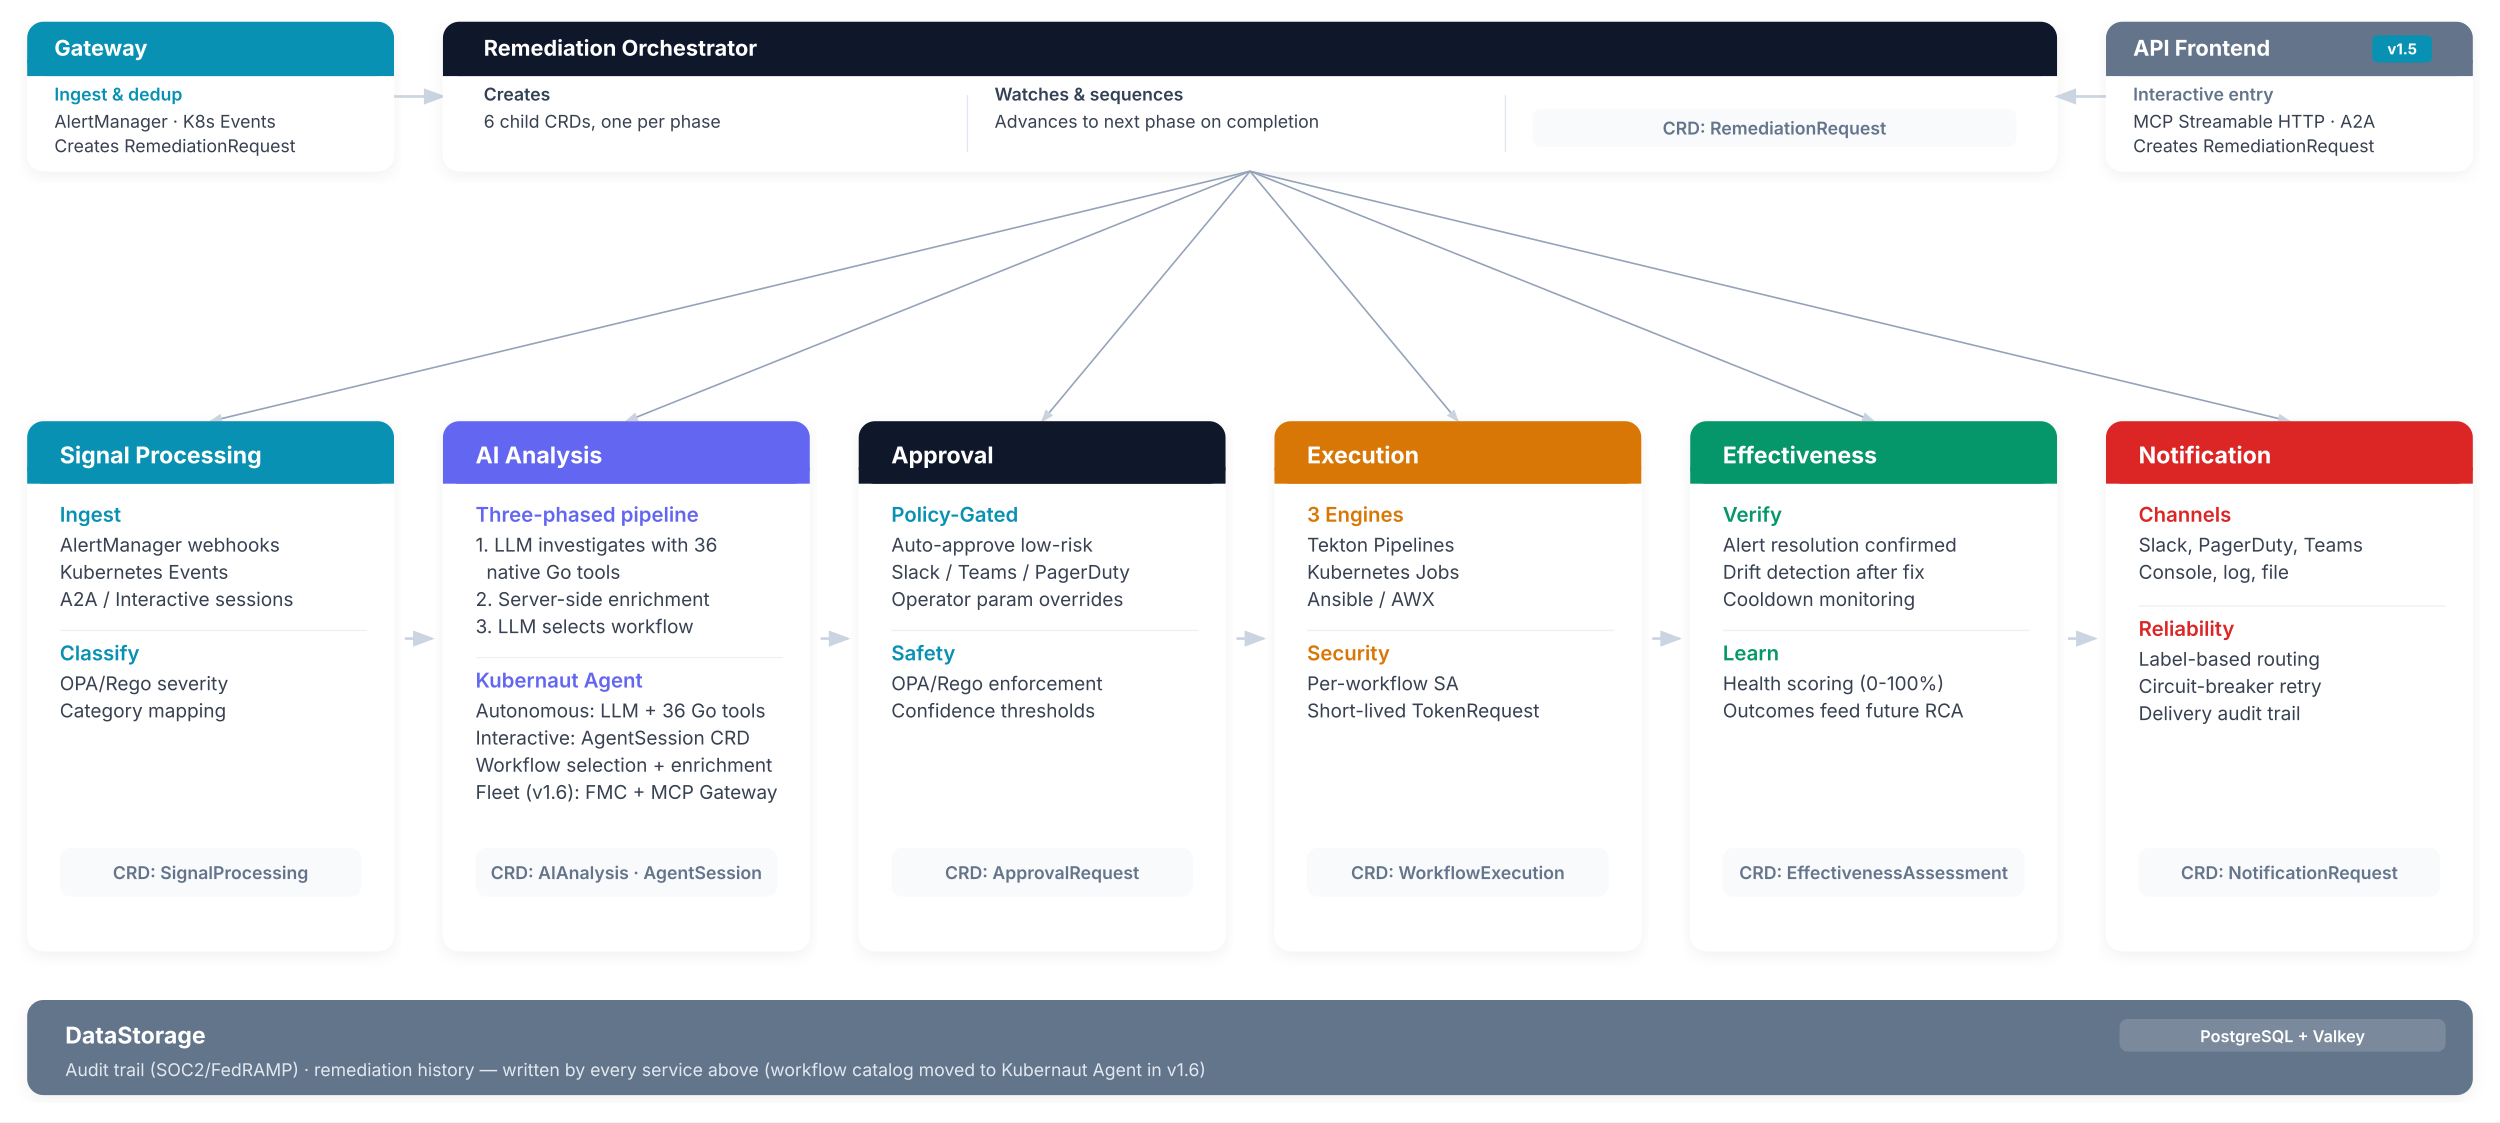
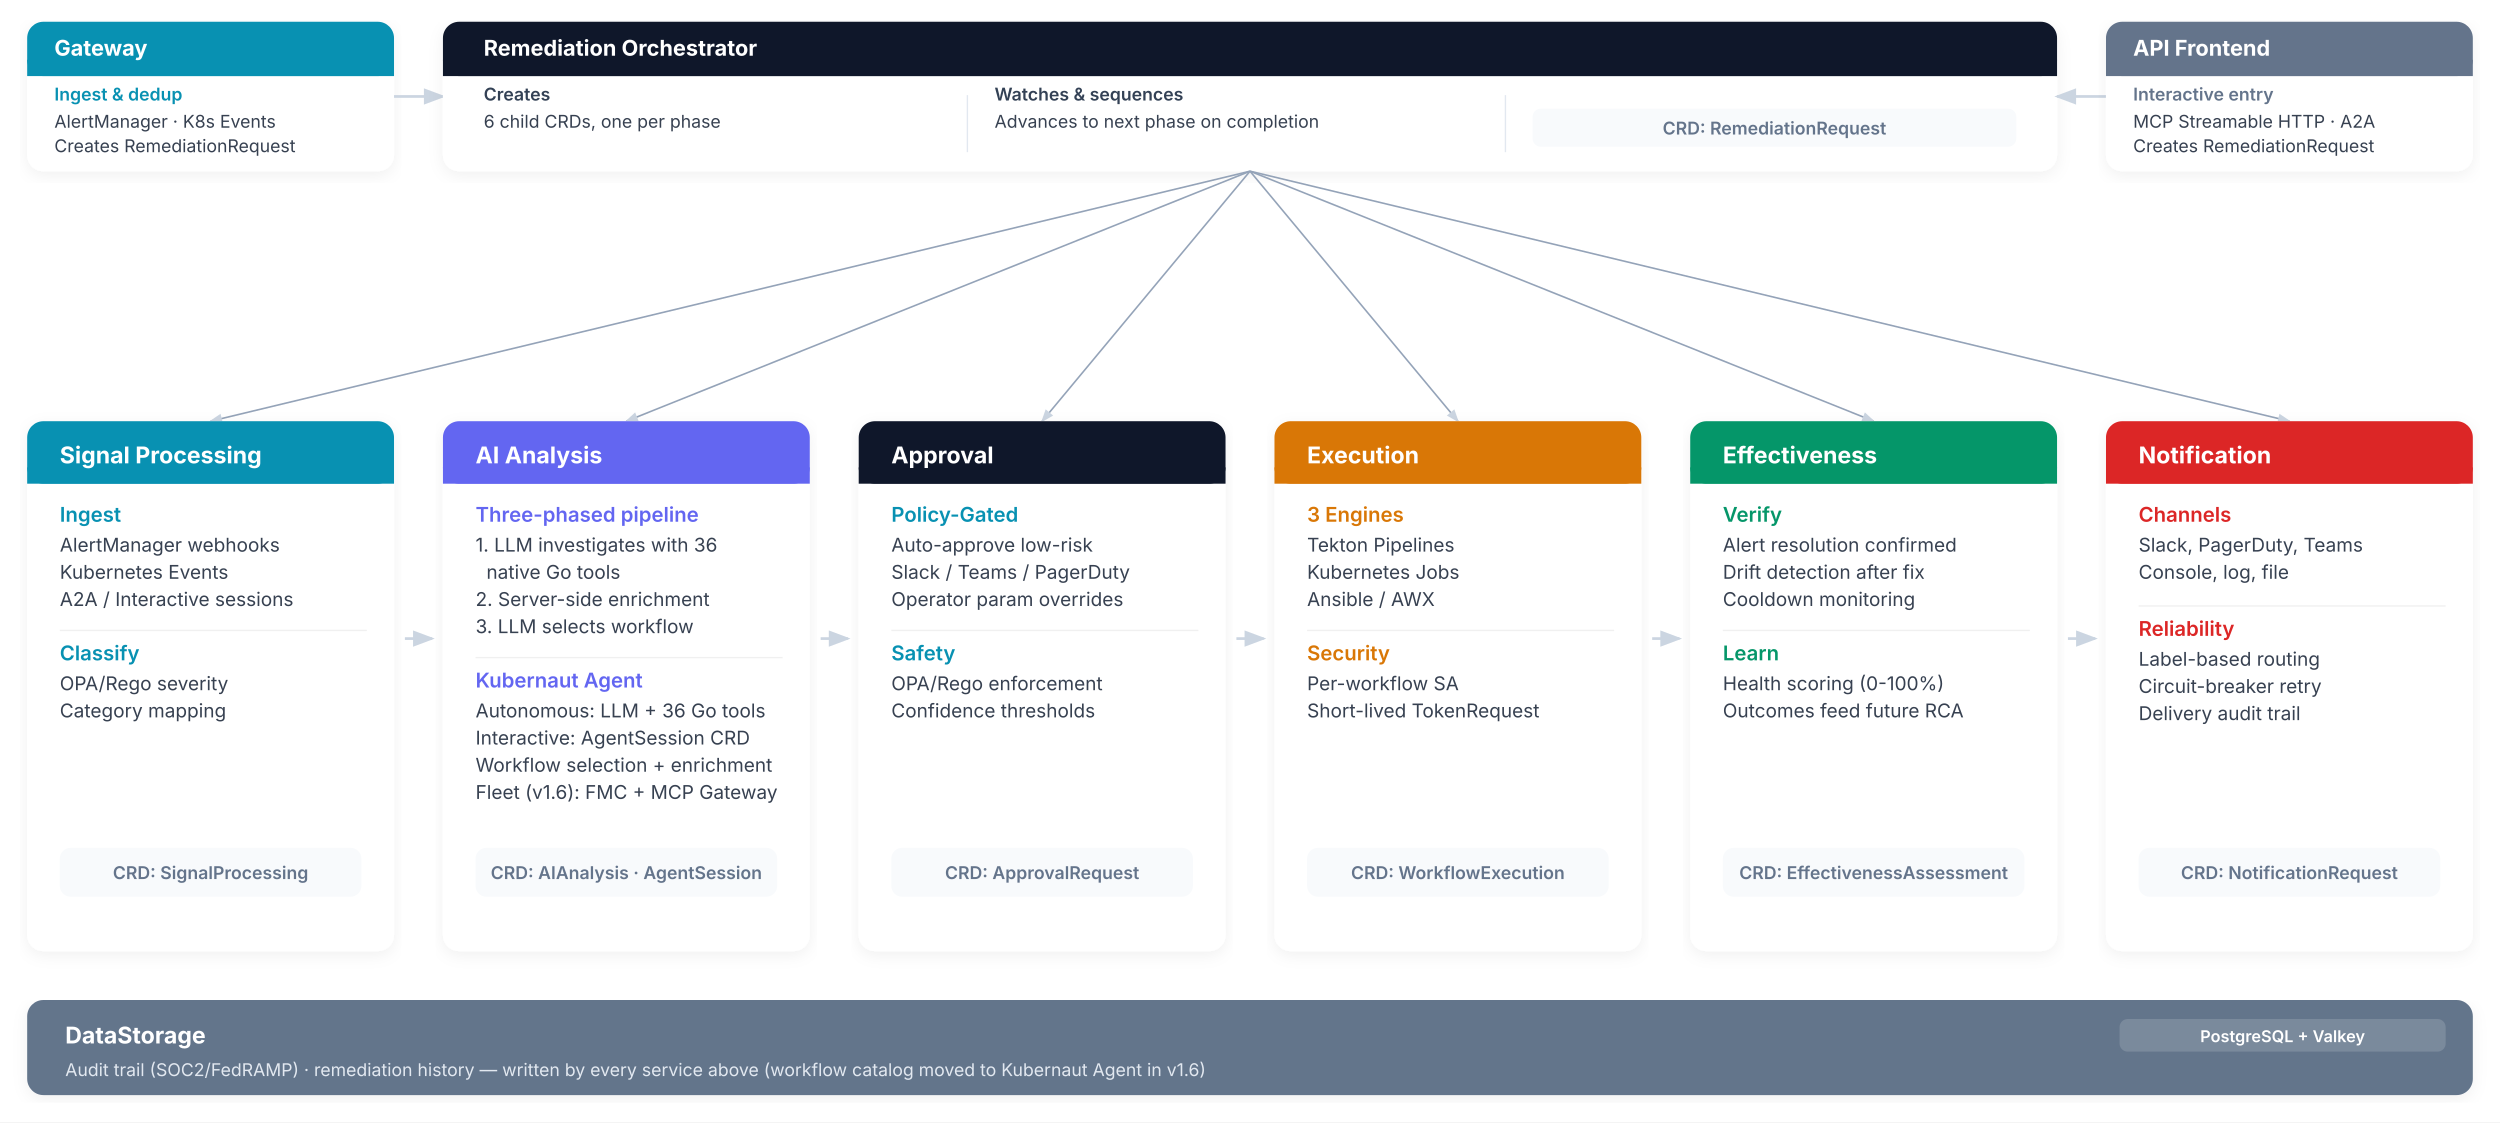
<svg xmlns="http://www.w3.org/2000/svg" viewBox="0 0 1840 826" font-family="Inter, -apple-system, BlinkMacSystemFont, 'Segoe UI', sans-serif">
  <defs>
    <filter id="sh" x="-2%" y="-4%" width="104%" height="112%">
      <feDropShadow dx="0" dy="3" stdDeviation="6" flood-color="#000" flood-opacity="0.06" />
    </filter>
    <marker id="ar" markerWidth="8" markerHeight="6" refX="7" refY="3" orient="auto">
      <polygon points="0,0 8,3 0,6" fill="#CBD5E1" />
    </marker>
  </defs>
  <rect x="0" y="0" width="1840" height="826" fill="white" />
  <g class="phase-card" data-tab="0">
    <g filter="url(#sh)">
      <rect x="20" y="16" width="270" height="110" rx="12" fill="white" />
    </g>
    <rect x="20" y="16" width="270" height="40" rx="12" fill="#0891B2" />
    <rect x="20" y="44" width="270" height="12" fill="#0891B2" />
    <text x="40" y="41" font-size="16px" font-weight="700" fill="white">Gateway</text>
    <text x="40" y="74" font-size="13px" font-weight="600" fill="#0891B2">Ingest &amp; dedup</text>
    <text x="40" y="94" font-size="13px" fill="#374151">AlertManager · K8s Events</text>
    <text x="40" y="112" font-size="13px" fill="#374151">Creates RemediationRequest</text>
    <rect x="20" y="130" width="270" height="4" rx="2" fill="transparent" class="phase-indicator" data-color="#0891B2" />
    <rect x="20" y="16" width="270" height="110" rx="12" fill="transparent" style="cursor:pointer" />
  </g>
  <line x1="290" y1="71" x2="326" y2="71" stroke="#CBD5E1" stroke-width="2" marker-end="url(#ar)" />
  <g class="phase-card" data-tab="1">
    <g filter="url(#sh)">
      <rect x="326" y="16" width="1188" height="110" rx="12" fill="white" />
    </g>
    <rect x="326" y="16" width="1188" height="40" rx="12" fill="#0F172A" />
    <rect x="326" y="44" width="1188" height="12" fill="#0F172A" />
    <text x="356" y="41" font-size="16px" font-weight="700" fill="white">Remediation Orchestrator</text>
    <text x="356" y="74" font-size="13px" font-weight="600" fill="#334155">Creates</text>
    <text x="356" y="94" font-size="13px" fill="#374151">6 child CRDs, one per phase</text>
    <line x1="712" y1="70" x2="712" y2="112" stroke="#E2E8F0" stroke-width="1" />
    <text x="732" y="74" font-size="13px" font-weight="600" fill="#334155">Watches &amp; sequences</text>
    <text x="732" y="94" font-size="13px" fill="#374151">Advances to next phase on completion</text>
    <line x1="1108" y1="70" x2="1108" y2="112" stroke="#E2E8F0" stroke-width="1" />
    <rect x="1128" y="80" width="356" height="28" rx="6" fill="#F8FAFC" />
    <text x="1306" y="99" text-anchor="middle" font-size="13px" font-weight="600" fill="#64748B">CRD: RemediationRequest</text>
    <rect x="326" y="130" width="1188" height="4" rx="2" fill="transparent" class="phase-indicator" data-color="#0F172A" />
    <rect x="326" y="16" width="1188" height="110" rx="12" fill="transparent" style="cursor:pointer" />
  </g>
  <line x1="1550" y1="71" x2="1514" y2="71" stroke="#CBD5E1" stroke-width="2" marker-end="url(#ar)" />
  <g class="phase-card" data-tab="8">
    <g filter="url(#sh)">
      <rect x="1550" y="16" width="270" height="110" rx="12" fill="white" />
    </g>
    <rect x="1550" y="16" width="270" height="40" rx="12" fill="#64748B" />
    <rect x="1550" y="44" width="270" height="12" fill="#64748B" />
    <text x="1570" y="41" font-size="16px" font-weight="700" fill="white">API Frontend</text>
-     <rect x="1746" y="26" width="44" height="20" rx="4" fill="#0891B2" />
-     <text x="1768" y="40" text-anchor="middle" font-size="11px" font-weight="700" fill="white">v1.5</text>
    <text x="1570" y="74" font-size="13px" font-weight="600" fill="#64748B">Interactive entry</text>
    <text x="1570" y="94" font-size="13px" fill="#374151">MCP Streamable HTTP · A2A</text>
    <text x="1570" y="112" font-size="13px" fill="#374151">Creates RemediationRequest</text>
    <rect x="1550" y="130" width="270" height="4" rx="2" fill="transparent" class="phase-indicator" data-color="#64748B" />
    <rect x="1550" y="16" width="270" height="110" rx="12" fill="transparent" style="cursor:pointer" />
  </g>
  <line x1="920" y1="126" x2="155" y2="310" stroke="#94A3B8" stroke-width="1.2" marker-end="url(#ar)" />
  <line x1="920" y1="126" x2="461" y2="310" stroke="#94A3B8" stroke-width="1.2" marker-end="url(#ar)" />
  <line x1="920" y1="126" x2="767" y2="310" stroke="#94A3B8" stroke-width="1.2" marker-end="url(#ar)" />
  <line x1="920" y1="126" x2="1073" y2="310" stroke="#94A3B8" stroke-width="1.2" marker-end="url(#ar)" />
  <line x1="920" y1="126" x2="1379" y2="310" stroke="#94A3B8" stroke-width="1.2" marker-end="url(#ar)" />
  <line x1="920" y1="126" x2="1685" y2="310" stroke="#94A3B8" stroke-width="1.2" marker-end="url(#ar)" />
  <g class="phase-card" data-tab="2">
    <g filter="url(#sh)">
      <rect x="20" y="310" width="270" height="390" rx="12" fill="white" />
    </g>
    <rect x="20" y="310" width="270" height="46" rx="12" fill="#0891B2" />
    <rect x="20" y="344" width="270" height="12" fill="#0891B2" />
    <text x="44" y="341" font-size="17px" font-weight="700" fill="white">Signal Processing</text>
    <text x="44" y="384" font-size="15px" font-weight="600" fill="#0891B2">Ingest</text>
    <text x="44" y="406" font-size="14px" fill="#374151">AlertManager webhooks</text>
    <text x="44" y="426" font-size="14px" fill="#374151">Kubernetes Events</text>
    <text x="44" y="446" font-size="14px" fill="#374151">A2A / Interactive sessions</text>
    <line x1="44" y1="464" x2="270" y2="464" stroke="#F0F0F0" stroke-width="1" />
    <text x="44" y="486" font-size="15px" font-weight="600" fill="#0891B2">Classify</text>
    <text x="44" y="508" font-size="14px" fill="#374151">OPA/Rego severity</text>
    <text x="44" y="528" font-size="14px" fill="#374151">Category mapping</text>
    <rect x="44" y="624" width="222" height="36" rx="8" fill="#F8FAFC" />
    <text x="155" y="647" text-anchor="middle" font-size="13px" font-weight="600" fill="#64748B">CRD: SignalProcessing</text>
    <rect x="20" y="704" width="270" height="4" rx="2" fill="transparent" class="phase-indicator" data-color="#0891B2" />
    <rect x="20" y="310" width="270" height="390" rx="12" fill="transparent" style="cursor:pointer" />
  </g>
  <line x1="298" y1="470" x2="318" y2="470" stroke="#CBD5E1" stroke-width="2" marker-end="url(#ar)" />
  <g class="phase-card" data-tab="3">
    <g filter="url(#sh)">
      <rect x="326" y="310" width="270" height="390" rx="12" fill="white" />
    </g>
    <rect x="326" y="310" width="270" height="46" rx="12" fill="#6366F1" />
    <rect x="326" y="344" width="270" height="12" fill="#6366F1" />
    <text x="350" y="341" font-size="17px" font-weight="700" fill="white">AI Analysis</text>
    <text x="350" y="384" font-size="15px" font-weight="600" fill="#6366F1">Three-phased pipeline</text>
    <text x="350" y="406" font-size="14px" fill="#374151">1. LLM investigates with 36</text>
    <text x="358" y="426" font-size="14px" fill="#374151">native Go tools</text>
    <text x="350" y="446" font-size="14px" fill="#374151">2. Server-side enrichment</text>
    <text x="350" y="466" font-size="14px" fill="#374151">3. LLM selects workflow</text>
    <line x1="350" y1="484" x2="576" y2="484" stroke="#F0F0F0" stroke-width="1" />
    <text x="350" y="506" font-size="15px" font-weight="600" fill="#6366F1">Kubernaut Agent</text>
    <text x="350" y="528" font-size="14px" fill="#374151">Autonomous: LLM + 36 Go tools</text>
    <text x="350" y="548" font-size="14px" fill="#374151">Interactive: AgentSession CRD</text>
    <text x="350" y="568" font-size="14px" fill="#374151">Workflow selection + enrichment</text>
    <text x="350" y="588" font-size="14px" fill="#374151">Fleet (v1.6): FMC + MCP Gateway</text>
    <rect x="350" y="624" width="222" height="36" rx="8" fill="#F8FAFC" />
    <text x="461" y="647" text-anchor="middle" font-size="13px" font-weight="600" fill="#64748B">CRD: AIAnalysis · AgentSession</text>
    <rect x="326" y="704" width="270" height="4" rx="2" fill="transparent" class="phase-indicator" data-color="#6366F1" />
    <rect x="326" y="310" width="270" height="390" rx="12" fill="transparent" style="cursor:pointer" />
  </g>
  <line x1="604" y1="470" x2="624" y2="470" stroke="#CBD5E1" stroke-width="2" marker-end="url(#ar)" />
  <g class="phase-card" data-tab="4">
    <g filter="url(#sh)">
      <rect x="632" y="310" width="270" height="390" rx="12" fill="white" />
    </g>
    <rect x="632" y="310" width="270" height="46" rx="12" fill="#0F172A" />
    <rect x="632" y="344" width="270" height="12" fill="#0F172A" />
    <text x="656" y="341" font-size="17px" font-weight="700" fill="white">Approval</text>
    <text x="656" y="384" font-size="15px" font-weight="600" fill="#0891B2">Policy-Gated</text>
    <text x="656" y="406" font-size="14px" fill="#374151">Auto-approve low-risk</text>
    <text x="656" y="426" font-size="14px" fill="#374151">Slack / Teams / PagerDuty</text>
    <text x="656" y="446" font-size="14px" fill="#374151">Operator param overrides</text>
    <line x1="656" y1="464" x2="882" y2="464" stroke="#F0F0F0" stroke-width="1" />
    <text x="656" y="486" font-size="15px" font-weight="600" fill="#0891B2">Safety</text>
    <text x="656" y="508" font-size="14px" fill="#374151">OPA/Rego enforcement</text>
    <text x="656" y="528" font-size="14px" fill="#374151">Confidence thresholds</text>
    <rect x="656" y="624" width="222" height="36" rx="8" fill="#F8FAFC" />
    <text x="767" y="647" text-anchor="middle" font-size="13px" font-weight="600" fill="#64748B">CRD: ApprovalRequest</text>
    <rect x="632" y="704" width="270" height="4" rx="2" fill="transparent" class="phase-indicator" data-color="#0F172A" />
    <rect x="632" y="310" width="270" height="390" rx="12" fill="transparent" style="cursor:pointer" />
  </g>
  <line x1="910" y1="470" x2="930" y2="470" stroke="#CBD5E1" stroke-width="2" marker-end="url(#ar)" />
  <g class="phase-card" data-tab="5">
    <g filter="url(#sh)">
      <rect x="938" y="310" width="270" height="390" rx="12" fill="white" />
    </g>
    <rect x="938" y="310" width="270" height="46" rx="12" fill="#D97706" />
    <rect x="938" y="344" width="270" height="12" fill="#D97706" />
    <text x="962" y="341" font-size="17px" font-weight="700" fill="white">Execution</text>
    <text x="962" y="384" font-size="15px" font-weight="600" fill="#D97706">3 Engines</text>
    <text x="962" y="406" font-size="14px" fill="#374151">Tekton Pipelines</text>
    <text x="962" y="426" font-size="14px" fill="#374151">Kubernetes Jobs</text>
    <text x="962" y="446" font-size="14px" fill="#374151">Ansible / AWX</text>
    <line x1="962" y1="464" x2="1188" y2="464" stroke="#F0F0F0" stroke-width="1" />
    <text x="962" y="486" font-size="15px" font-weight="600" fill="#D97706">Security</text>
    <text x="962" y="508" font-size="14px" fill="#374151">Per-workflow SA</text>
    <text x="962" y="528" font-size="14px" fill="#374151">Short-lived TokenRequest</text>
    <rect x="962" y="624" width="222" height="36" rx="8" fill="#F8FAFC" />
    <text x="1073" y="647" text-anchor="middle" font-size="13px" font-weight="600" fill="#64748B">CRD: WorkflowExecution</text>
    <rect x="938" y="704" width="270" height="4" rx="2" fill="transparent" class="phase-indicator" data-color="#D97706" />
    <rect x="938" y="310" width="270" height="390" rx="12" fill="transparent" style="cursor:pointer" />
  </g>
  <line x1="1216" y1="470" x2="1236" y2="470" stroke="#CBD5E1" stroke-width="2" marker-end="url(#ar)" />
  <g class="phase-card" data-tab="6">
    <g filter="url(#sh)">
      <rect x="1244" y="310" width="270" height="390" rx="12" fill="white" />
    </g>
    <rect x="1244" y="310" width="270" height="46" rx="12" fill="#059669" />
    <rect x="1244" y="344" width="270" height="12" fill="#059669" />
    <text x="1268" y="341" font-size="17px" font-weight="700" fill="white">Effectiveness</text>
    <text x="1268" y="384" font-size="15px" font-weight="600" fill="#059669">Verify</text>
    <text x="1268" y="406" font-size="14px" fill="#374151">Alert resolution confirmed</text>
    <text x="1268" y="426" font-size="14px" fill="#374151">Drift detection after fix</text>
    <text x="1268" y="446" font-size="14px" fill="#374151">Cooldown monitoring</text>
    <line x1="1268" y1="464" x2="1494" y2="464" stroke="#F0F0F0" stroke-width="1" />
    <text x="1268" y="486" font-size="15px" font-weight="600" fill="#059669">Learn</text>
    <text x="1268" y="508" font-size="14px" fill="#374151">Health scoring (0-100%)</text>
    <text x="1268" y="528" font-size="14px" fill="#374151">Outcomes feed future RCA</text>
    <rect x="1268" y="624" width="222" height="36" rx="8" fill="#F8FAFC" />
    <text x="1379" y="647" text-anchor="middle" font-size="13px" font-weight="600" fill="#64748B">CRD: EffectivenessAssessment</text>
    <rect x="1244" y="704" width="270" height="4" rx="2" fill="transparent" class="phase-indicator" data-color="#059669" />
    <rect x="1244" y="310" width="270" height="390" rx="12" fill="transparent" style="cursor:pointer" />
  </g>
  <line x1="1522" y1="470" x2="1542" y2="470" stroke="#CBD5E1" stroke-width="2" marker-end="url(#ar)" />
  <g class="phase-card" data-tab="7">
    <g filter="url(#sh)">
      <rect x="1550" y="310" width="270" height="390" rx="12" fill="white" />
    </g>
    <rect x="1550" y="310" width="270" height="46" rx="12" fill="#DC2626" />
    <rect x="1550" y="344" width="270" height="12" fill="#DC2626" />
    <text x="1574" y="341" font-size="17px" font-weight="700" fill="white">Notification</text>
    <text x="1574" y="384" font-size="15px" font-weight="600" fill="#DC2626">Channels</text>
    <text x="1574" y="406" font-size="14px" fill="#374151">Slack, PagerDuty, Teams</text>
    <text x="1574" y="426" font-size="14px" fill="#374151">Console, log, file</text>
    <line x1="1574" y1="446" x2="1800" y2="446" stroke="#F0F0F0" stroke-width="1" />
    <text x="1574" y="468" font-size="15px" font-weight="600" fill="#DC2626">Reliability</text>
    <text x="1574" y="490" font-size="14px" fill="#374151">Label-based routing</text>
    <text x="1574" y="510" font-size="14px" fill="#374151">Circuit-breaker retry</text>
    <text x="1574" y="530" font-size="14px" fill="#374151">Delivery audit trail</text>
    <rect x="1574" y="624" width="222" height="36" rx="8" fill="#F8FAFC" />
    <text x="1685" y="647" text-anchor="middle" font-size="13px" font-weight="600" fill="#64748B">CRD: NotificationRequest</text>
    <rect x="1550" y="704" width="270" height="4" rx="2" fill="transparent" class="phase-indicator" data-color="#DC2626" />
    <rect x="1550" y="310" width="270" height="390" rx="12" fill="transparent" style="cursor:pointer" />
  </g>
  <g>
    <g filter="url(#sh)">
      <rect x="20" y="736" width="1800" height="70" rx="12" fill="#64748B" />
    </g>
    <text x="48" y="768" font-size="17px" font-weight="700" fill="white">DataStorage</text>
    <text x="48" y="792" font-size="13px" fill="#E2E8F0">Audit trail (SOC2/FedRAMP) · remediation history — written by every service above (workflow catalog moved to Kubernaut Agent in v1.6)</text>
    <rect x="1560" y="750" width="240" height="24" rx="6" fill="rgba(255,255,255,0.15)" />
    <text x="1680" y="767" text-anchor="middle" font-size="12px" font-weight="600" fill="white">PostgreSQL + Valkey</text>
  </g>
</svg>
